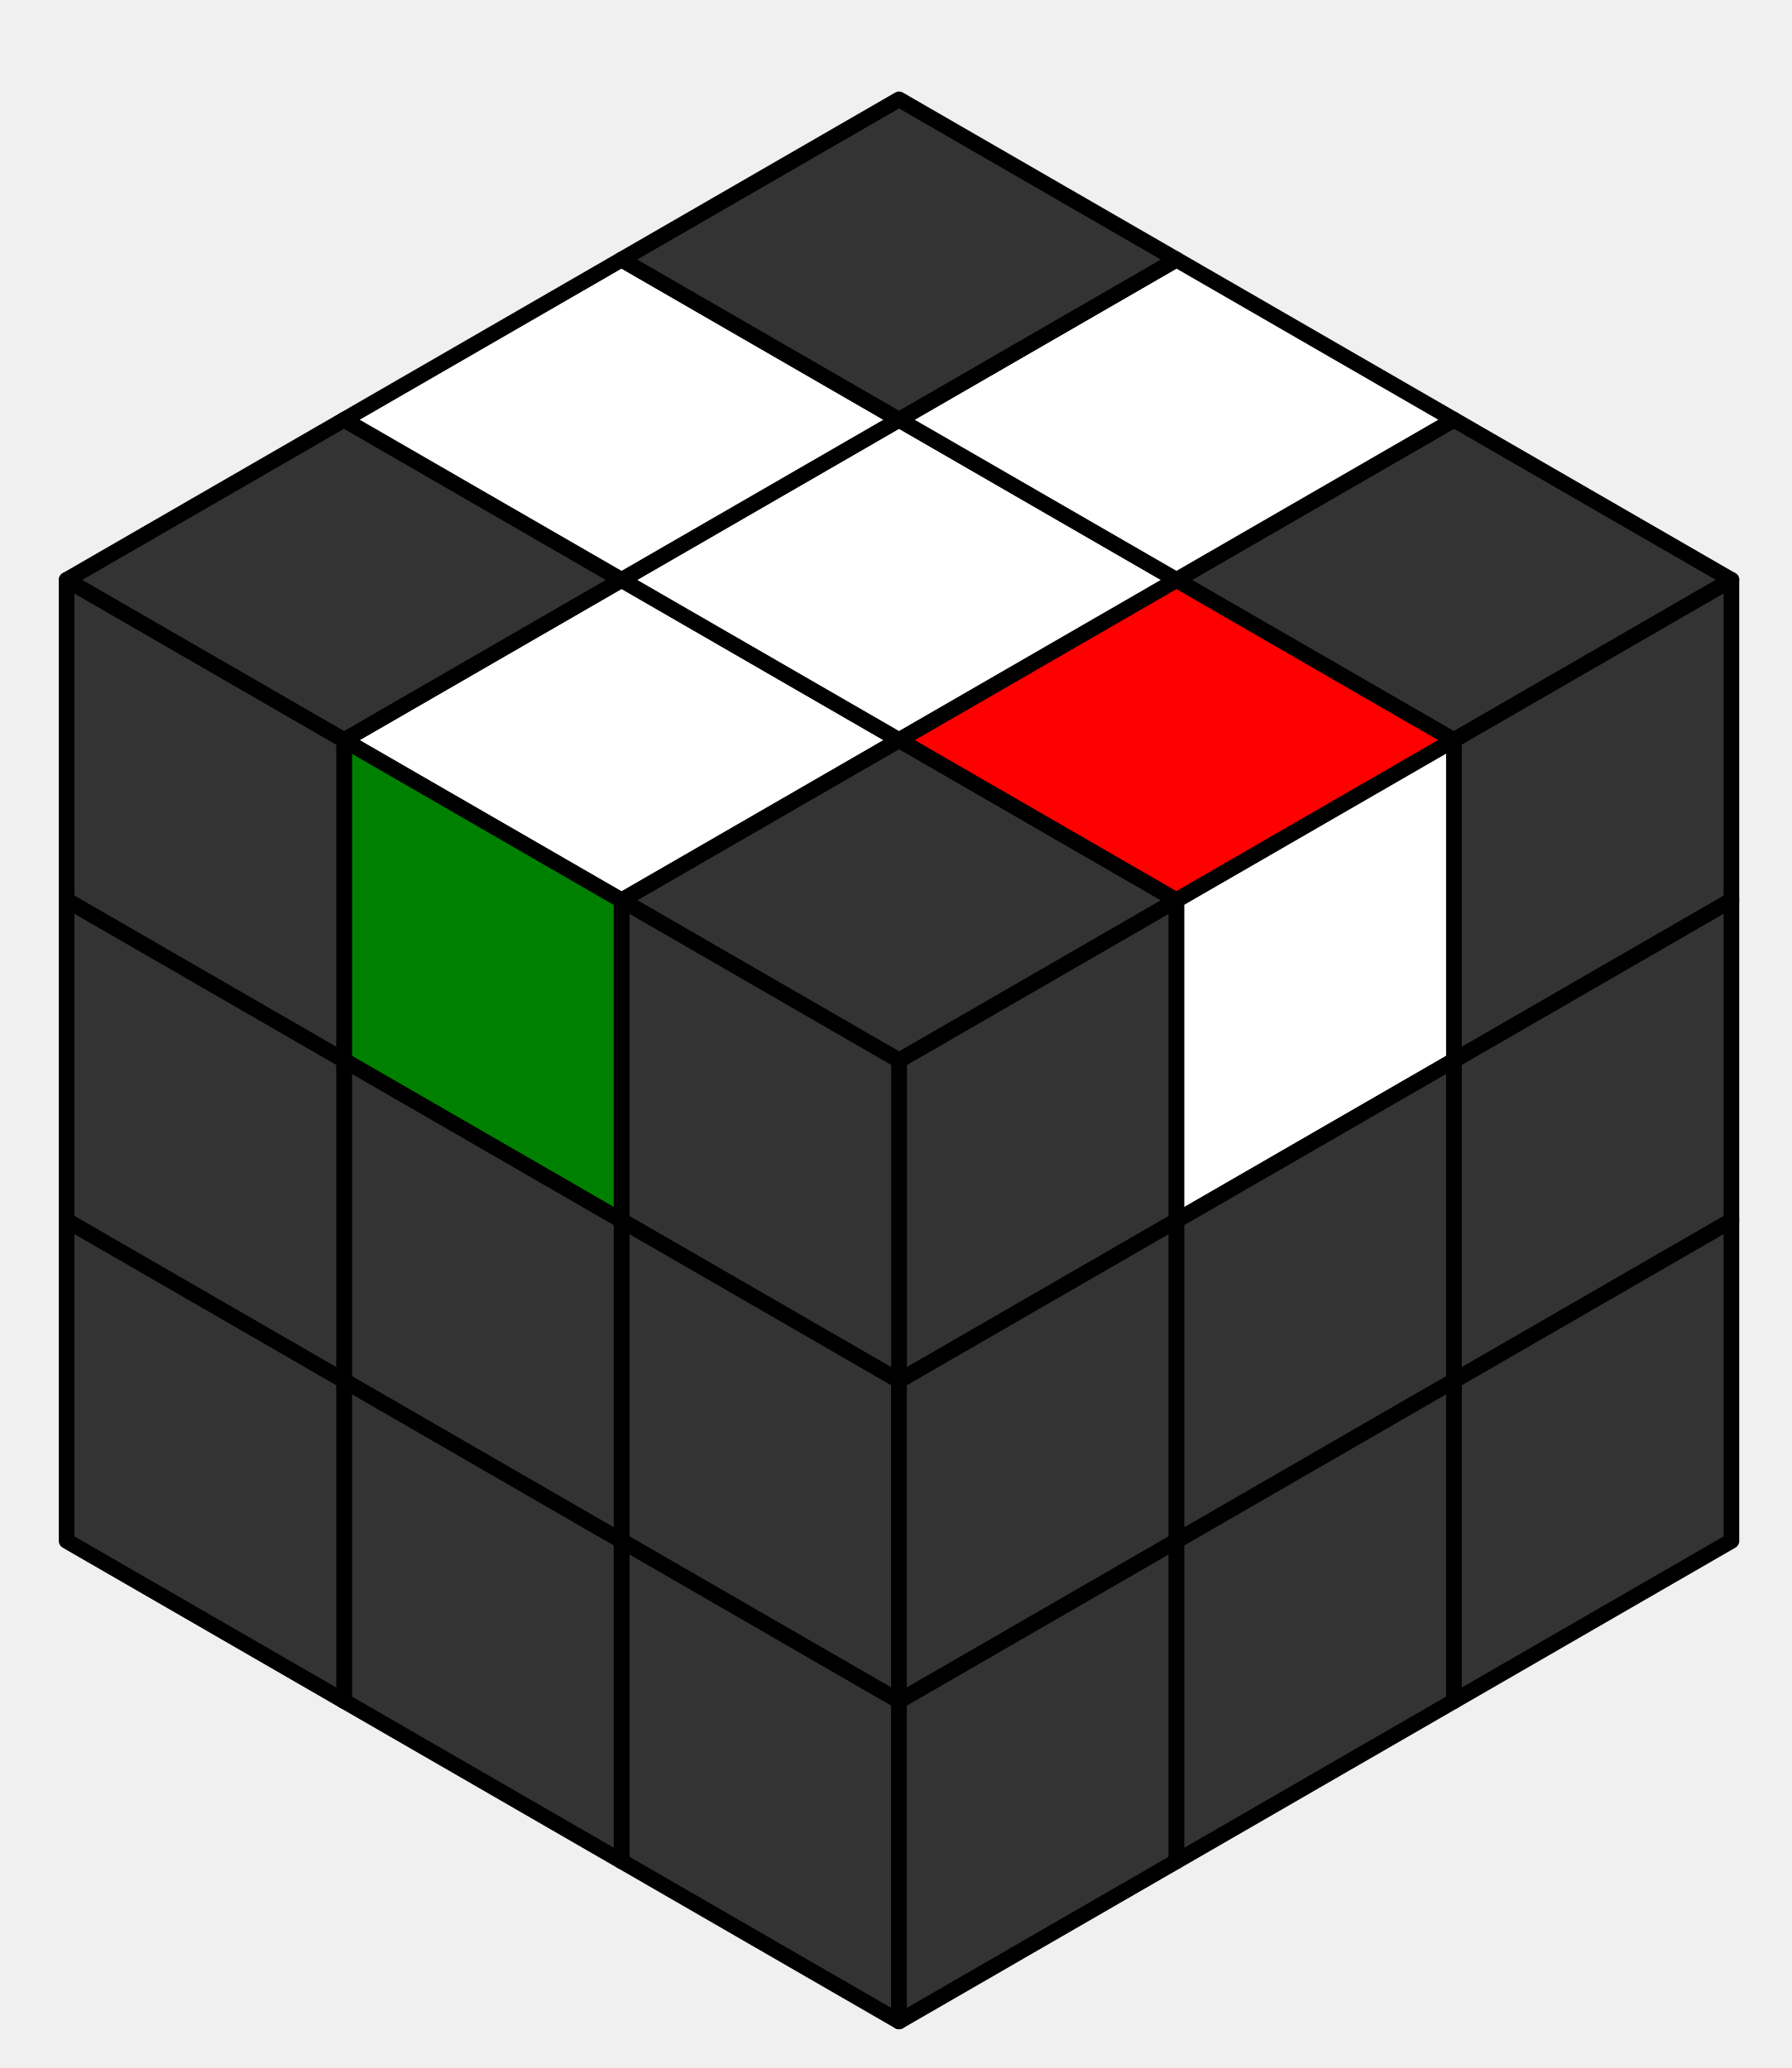
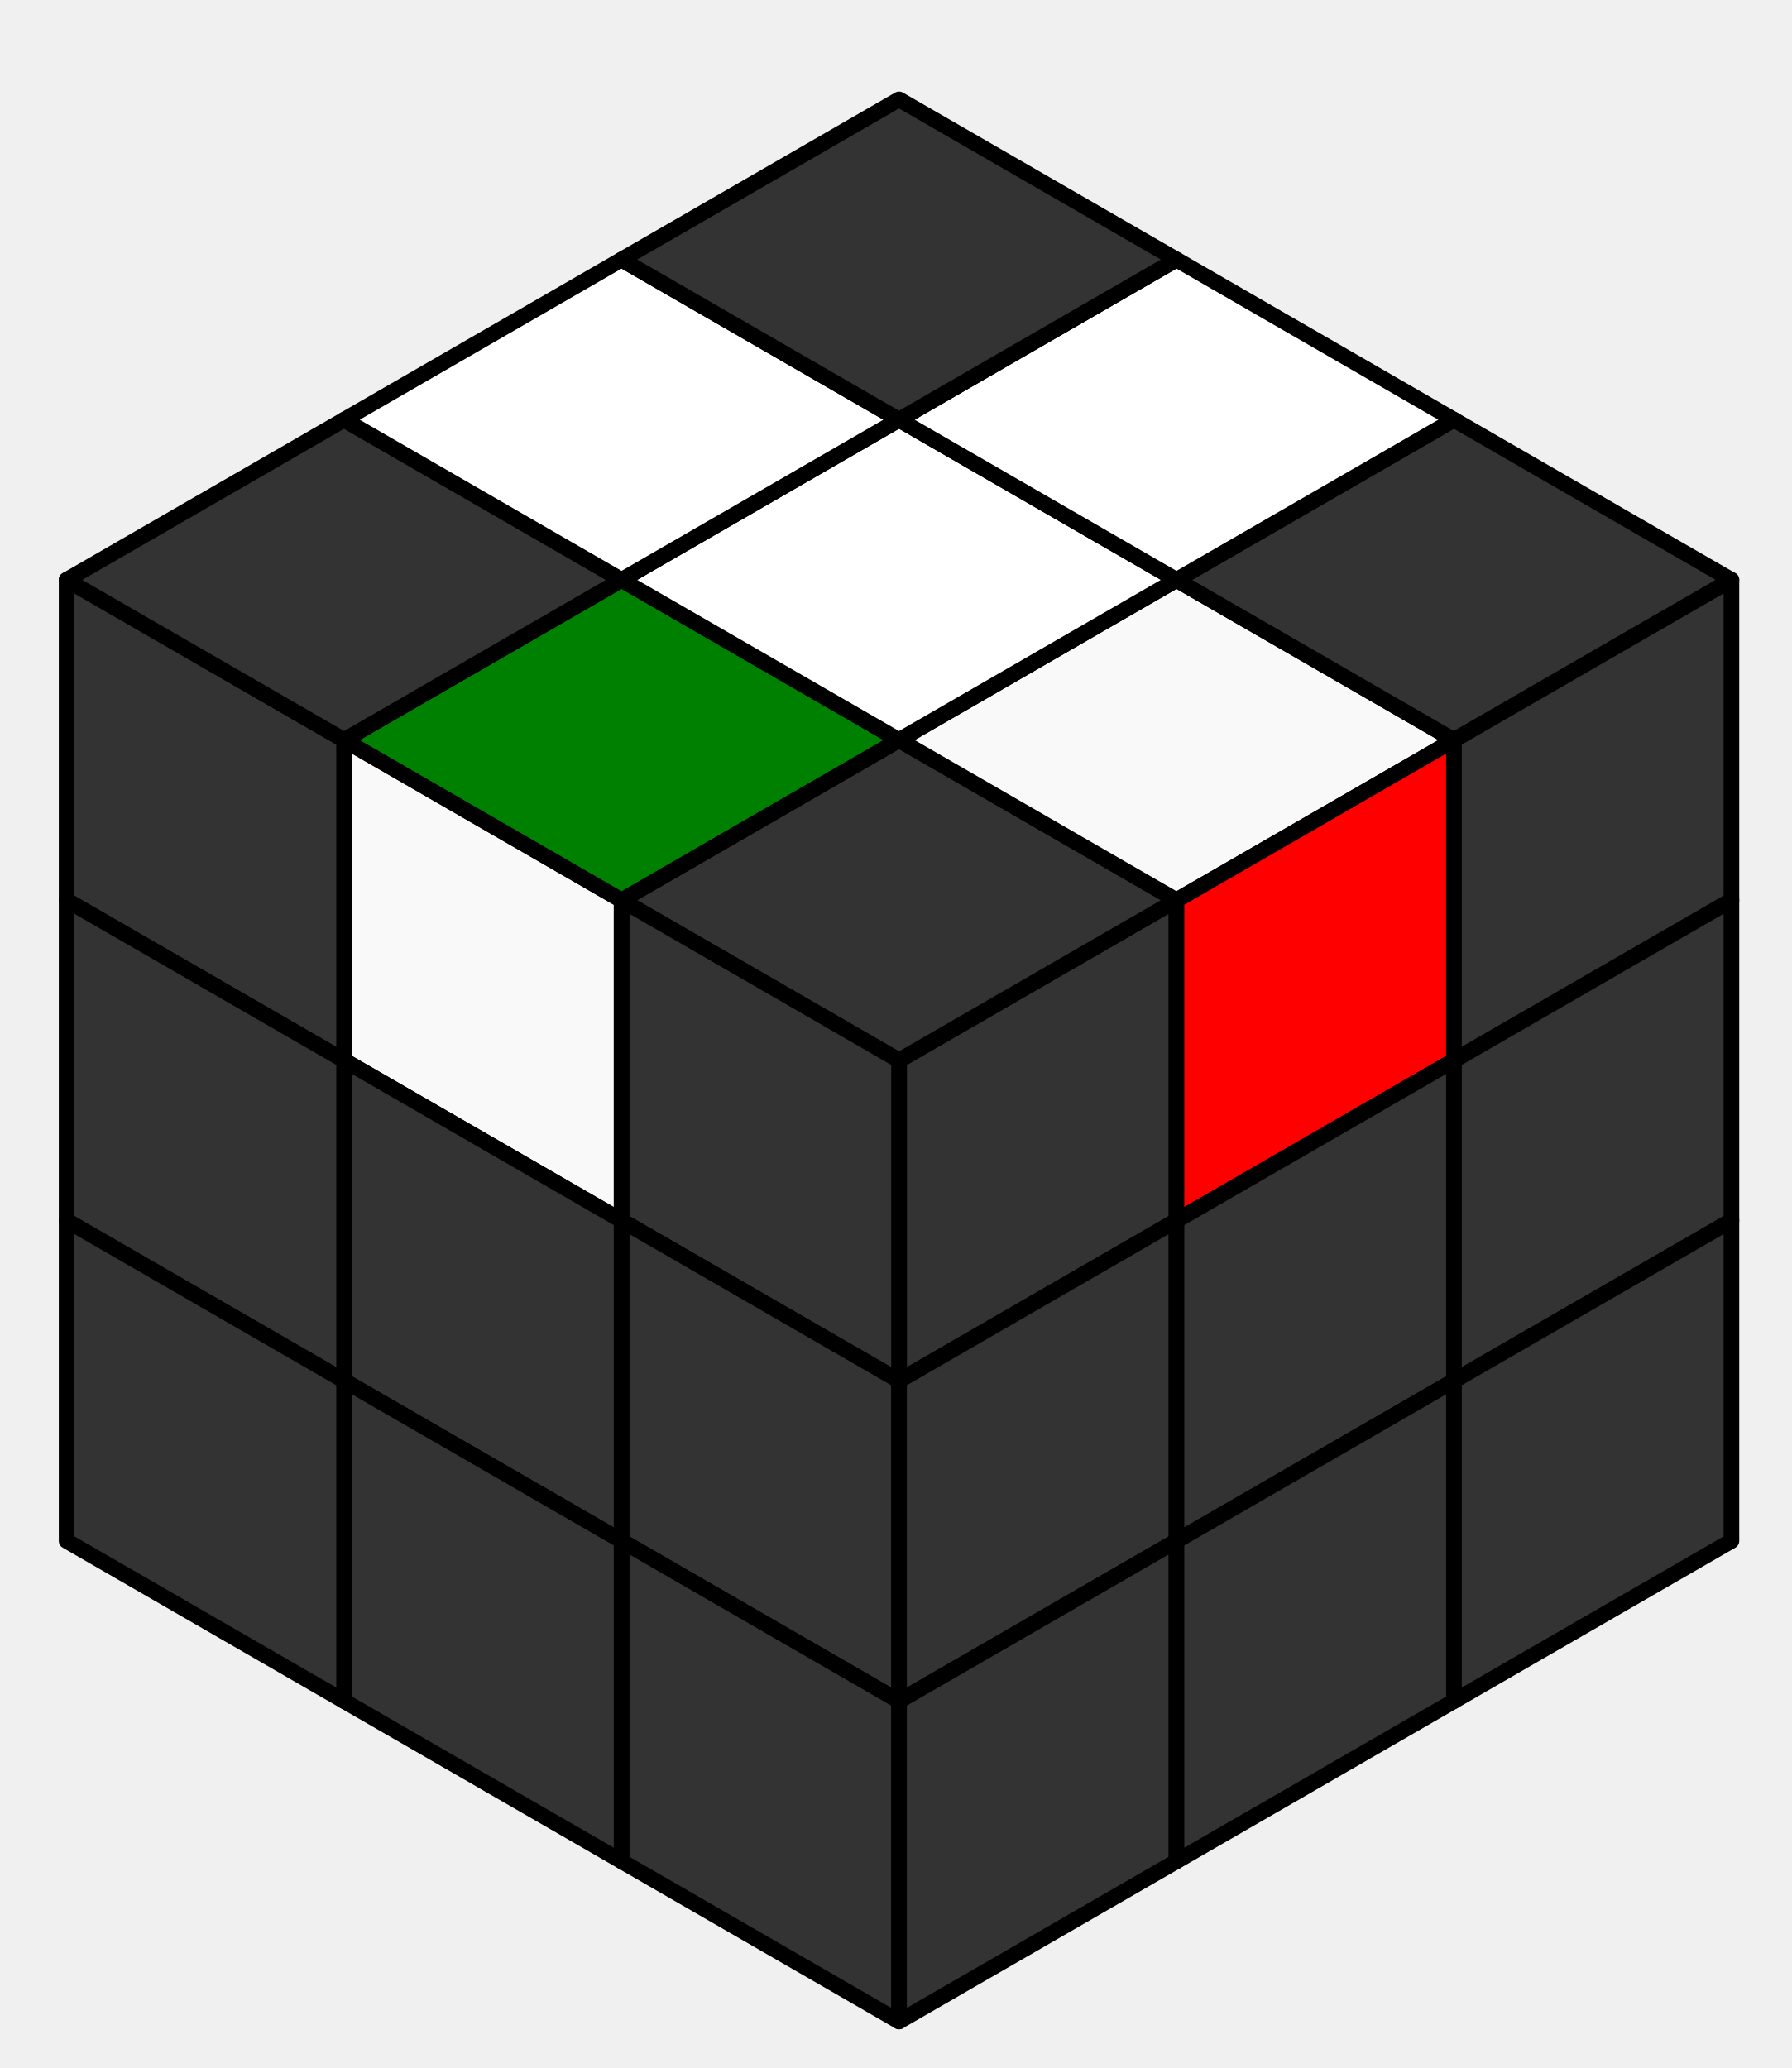
<svg xmlns="http://www.w3.org/2000/svg" version="1.1" id="svg8" x="0px" y="0px" width="294.179px" height="339.688px" viewBox="0 0 294.179 339.688" enable-background="new 0 0 294.179 339.688" xml:space="preserve">
  <defs id="defs3">
	
	
		</defs>
  <g id="layer1" transform="translate(-41.38718,-50.19777)">
    <path id="path144" fill="none" d="   M335.566,304.964l-147.09,84.922L41.387,304.964V135.12l147.089-84.922l147.09,84.922V304.964z" />
  </g>
  <g id="layer2" transform="translate(-41.38718,-50.19777)">
    <path id="path151-73" fill="#333333" stroke="#000000" stroke-width="0.682" d="M234.606,198.07l-45.569,26.31v52.618l45.569-26.31   V198.07z" style="stroke-width:2.57;stroke-miterlimit:4;stroke-dasharray:none;stroke-linejoin:round" />
    <path id="path173-5" fill="#333333" stroke="#000000" stroke-width="0.682" d="M189.037,171.761l-45.569,26.309l45.569,26.31   l45.569-26.31L189.037,171.761z" style="fill:#333333;stroke-width:2.57;stroke-miterlimit:4;stroke-dasharray:none;stroke-linejoin:round" />
    <path id="path320" fill="#333333" stroke="#000000" stroke-width="0.682" d="M143.468,198.07l45.569,26.31v52.618l-45.569-26.31   V198.07z" style="stroke-width:2.57;stroke-miterlimit:4;stroke-dasharray:none;stroke-linejoin:round" />
    <path id="path339" fill="#333333" stroke="#000000" stroke-width="0.682" d="M143.468,250.688l45.569,26.31v52.618l-45.569-26.309   V250.688z" style="stroke-width:2.57;stroke-miterlimit:4;stroke-dasharray:none;stroke-linejoin:round" />
    <path id="path341" fill="#333333" stroke="#000000" stroke-width="0.682" d="M143.468,303.308l45.569,26.309v52.619l-45.569-26.31   V303.308z" style="stroke-width:2.57;stroke-miterlimit:4;stroke-dasharray:none;stroke-linejoin:round" />
-     <path id="path343" fill="#008000" stroke="#000000" stroke-width="0.682" d="M97.899,171.761l45.569,26.31v52.618L97.899,224.38   V171.761z" style="fill:#008000;stroke-width:2.57;stroke-miterlimit:4;stroke-dasharray:none;stroke-linejoin:round" />
+     <path id="path343" fill="#008000" stroke="#000000" stroke-width="0.682" d="M97.899,171.761l45.569,26.31v52.618L97.899,224.38   V171.761z" style="fill:#f9f9f9;stroke-width:2.57;stroke-miterlimit:4;stroke-dasharray:none;stroke-linejoin:round" />
    <path id="path345" fill="#FF0000" stroke="#000000" stroke-width="0.682" d="M97.899,224.38l45.569,26.309v52.619l-45.569-26.31   V224.38z" style="fill:#333333;stroke-width:2.57;stroke-miterlimit:4;stroke-dasharray:none;stroke-linejoin:round" />
    <path id="path347" fill="#333333" stroke="#000000" stroke-width="0.682" d="M97.899,276.998l45.569,26.31v52.618l-45.569-26.31   V276.998z" style="stroke-width:2.57;stroke-miterlimit:4;stroke-dasharray:none;stroke-linejoin:round" />
    <path id="path349" fill="#333333" stroke="#000000" stroke-width="0.682" d="M52.33,145.451l45.569,26.31v52.619L52.33,198.07   V145.451z" style="stroke-width:2.57;stroke-miterlimit:4;stroke-dasharray:none;stroke-linejoin:round" />
    <path id="path351" fill="#333333" stroke="#000000" stroke-width="0.682" d="M52.33,198.07l45.569,26.31v52.618l-45.569-26.31   V198.07z" style="stroke-width:2.57;stroke-miterlimit:4;stroke-dasharray:none;stroke-linejoin:round" />
    <path id="path353" fill="#333333" stroke="#000000" stroke-width="0.682" d="M52.33,250.688l45.569,26.31v52.618l-45.569-26.31   V250.688z" style="stroke-width:2.57;stroke-miterlimit:4;stroke-dasharray:none;stroke-linejoin:round" />
-     <path id="path355" fill="#FFFFFF" stroke="#000000" stroke-width="0.682" d="M143.468,145.452l-45.569,26.309l45.569,26.31   l45.569-26.31L143.468,145.452z" style="fill:#ffffff;stroke-width:2.57;stroke-miterlimit:4;stroke-dasharray:none;stroke-linejoin:round" />
+     <path id="path355" fill="#FFFFFF" stroke="#000000" stroke-width="0.682" d="M143.468,145.452l-45.569,26.309l45.569,26.31   l45.569-26.31L143.468,145.452z" style="fill:#008000;stroke-width:2.57;stroke-miterlimit:4;stroke-dasharray:none;stroke-linejoin:round" />
    <path id="path357" fill="#333333" stroke="#000000" stroke-width="0.682" d="M97.899,119.142L52.33,145.451l45.569,26.31   l45.569-26.31L97.899,119.142z" style="fill:#333333;stroke-width:2.57;stroke-miterlimit:4;stroke-dasharray:none;stroke-linejoin:round" />
-     <path id="path359" fill="#FFFFFF" stroke="#000000" stroke-width="0.682" d="M234.606,145.452l-45.569,26.309l45.569,26.31   l45.569-26.31L234.606,145.452z" style="fill:#ff0000;stroke-width:2.57;stroke-miterlimit:4;stroke-dasharray:none;stroke-linejoin:round" />
+     <path id="path359" fill="#FFFFFF" stroke="#000000" stroke-width="0.682" d="M234.606,145.452l-45.569,26.309l45.569,26.31   l45.569-26.31L234.606,145.452z" style="fill:#f9f9f9;stroke-width:2.57;stroke-miterlimit:4;stroke-dasharray:none;stroke-linejoin:round" />
    <path id="path361" fill="#FFFFFF" stroke="#000000" stroke-width="0.682" d="M189.037,119.142l-45.569,26.309l45.569,26.31   l45.569-26.31L189.037,119.142z" style="fill:#ffffff;stroke-width:2.57;stroke-miterlimit:4;stroke-dasharray:none;stroke-linejoin:round" />
    <path id="path363" fill="#FFFFFF" stroke="#000000" stroke-width="0.682" d="M143.468,92.833l-45.569,26.309l45.569,26.31   l45.569-26.31L143.468,92.833z" style="fill:#ffffff;stroke-width:2.57;stroke-miterlimit:4;stroke-dasharray:none;stroke-linejoin:round" />
    <path id="path365" fill="#333333" stroke="#000000" stroke-width="0.682" d="M280.176,119.143l-45.569,26.309l45.569,26.31   l45.568-26.31L280.176,119.143z" style="fill:#333333;stroke-width:2.57;stroke-miterlimit:4;stroke-dasharray:none;stroke-linejoin:round" />
    <path id="path367" fill="#FFFFFF" stroke="#000000" stroke-width="0.682" d="M234.606,92.833l-45.569,26.309l45.569,26.31   l45.569-26.31L234.606,92.833z" style="fill:#ffffff;stroke-width:2.57;stroke-miterlimit:4;stroke-dasharray:none;stroke-linejoin:round" />
    <path id="path369" fill="#333333" stroke="#000000" stroke-width="0.682" d="M189.037,66.523l-45.569,26.309l45.569,26.31   l45.569-26.31L189.037,66.523z" style="fill:#333333;stroke-width:2.57;stroke-miterlimit:4;stroke-dasharray:none;stroke-linejoin:round" />
    <path id="path371" fill="#333333" stroke="#000000" stroke-width="0.682" d="M234.606,250.688l-45.569,26.31v52.618l45.569-26.309   V250.688z" style="stroke-width:2.57;stroke-miterlimit:4;stroke-dasharray:none;stroke-linejoin:round" />
    <path id="path373" fill="#333333" stroke="#000000" stroke-width="0.682" d="M234.606,303.308l-45.569,26.309v52.619l45.569-26.31   V303.308z" style="stroke-width:2.57;stroke-miterlimit:4;stroke-dasharray:none;stroke-linejoin:round" />
-     <path id="path375" fill="#FF0000" stroke="#000000" stroke-width="0.682" d="M280.176,171.761l-45.569,26.31v52.618l45.569-26.309   V171.761z" style="fill:#ffffff;stroke-width:2.57;stroke-miterlimit:4;stroke-dasharray:none;stroke-linejoin:round" />
+     <path id="path375" fill="#FF0000" stroke="#000000" stroke-width="0.682" d="M280.176,171.761l-45.569,26.31v52.618l45.569-26.309   V171.761z" style="fill:#ff0000;stroke-width:2.57;stroke-miterlimit:4;stroke-dasharray:none;stroke-linejoin:round" />
    <path id="path377" fill="#008000" stroke="#000000" stroke-width="0.682" d="M280.176,224.38l-45.569,26.309v52.619l45.569-26.31   V224.38z" style="fill:#333333;stroke-width:2.57;stroke-miterlimit:4;stroke-dasharray:none;stroke-linejoin:round" />
    <path id="path379" fill="#333333" stroke="#000000" stroke-width="0.682" d="M280.176,276.998l-45.569,26.31v52.619l45.569-26.311   V276.998z" style="stroke-width:2.57;stroke-miterlimit:4;stroke-dasharray:none;stroke-linejoin:round" />
    <path id="path381" fill="#333333" stroke="#000000" stroke-width="0.682" d="M325.744,145.452l-45.568,26.31v52.619l45.568-26.31   V145.452z" style="stroke-width:2.57;stroke-miterlimit:4;stroke-dasharray:none;stroke-linejoin:round" />
    <path id="path383" fill="#333333" stroke="#000000" stroke-width="0.682" d="M325.744,198.07l-45.568,26.31v52.618l45.568-26.31   V198.07z" style="fill:#333333;stroke-width:2.57;stroke-miterlimit:4;stroke-dasharray:none;stroke-linejoin:round" />
    <path id="path385" fill="#333333" stroke="#000000" stroke-width="0.682" d="M325.744,250.688l-45.568,26.31v52.618l45.568-26.309   V250.688z" style="stroke-width:2.57;stroke-miterlimit:4;stroke-dasharray:none;stroke-linejoin:round" />
  </g>
</svg>
